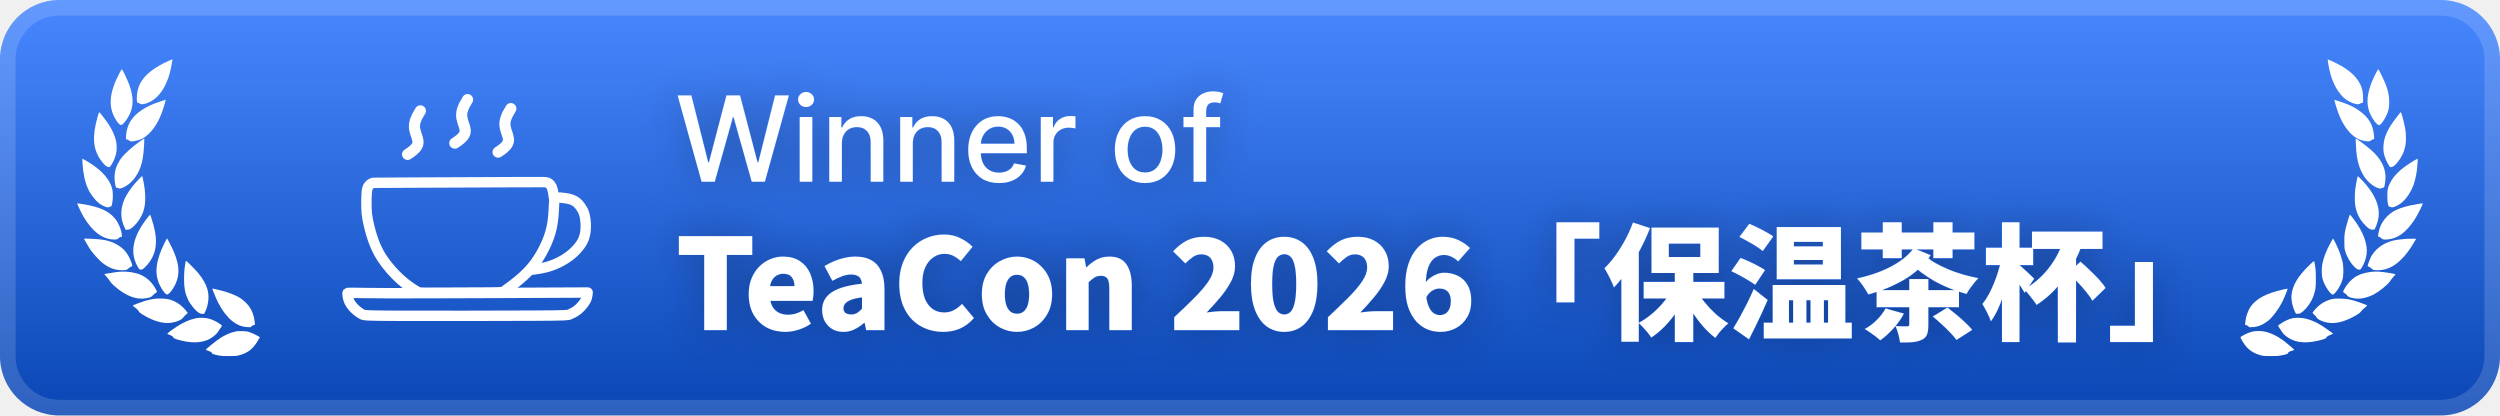
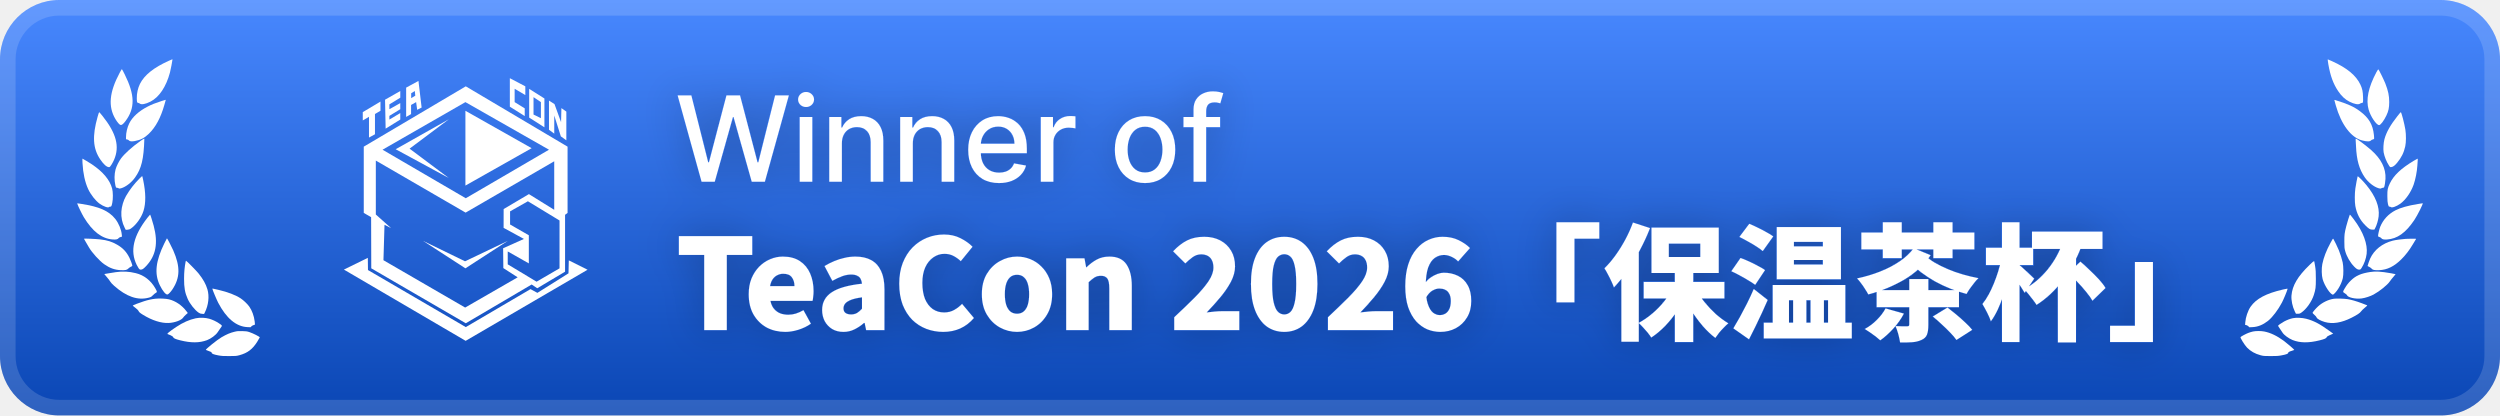
<svg xmlns="http://www.w3.org/2000/svg" width="337" height="56" viewBox="0 0 337 56" fill="none">
  <rect width="337" height="56" rx="8" fill="url(#paint0_linear_18_748)" />
  <rect x="1.05" y="1.05" width="334.9" height="53.9" rx="6.95" stroke="white" stroke-opacity="0.15" stroke-width="2.1" />
  <path d="M22.783 8.183C20.728 9.104 19.471 10.106 18.87 11.3C18.588 11.862 18.43 12.583 18.439 13.252C18.448 13.768 18.473 13.853 18.627 13.87C18.695 13.879 18.797 13.921 18.853 13.968C19.066 14.135 19.624 14.032 20.272 13.704C21.444 13.116 22.399 11.696 22.907 9.786C23.005 9.415 23.252 8.149 23.252 8.013C23.252 7.979 23.184 8.004 22.783 8.183Z" fill="white" />
  <path d="M16.137 9.799C14.73 12.438 14.551 14.348 15.561 16.053C15.809 16.471 16.099 16.812 16.244 16.846C16.401 16.888 16.619 16.722 16.913 16.326C18.226 14.578 18.196 12.805 16.802 10.008C16.614 9.629 16.444 9.317 16.427 9.317C16.41 9.317 16.278 9.535 16.137 9.799Z" fill="white" />
  <path d="M21.768 13.623C20.907 13.9 20.447 14.088 19.884 14.377C18.72 14.979 17.859 15.759 17.433 16.607C17.156 17.157 16.985 17.882 16.985 18.504V18.773L17.139 18.798C17.22 18.815 17.322 18.866 17.36 18.913C17.488 19.058 17.714 19.092 18.136 19.02C18.938 18.879 19.471 18.606 20.067 18.027C20.984 17.14 21.662 15.874 22.148 14.169C22.242 13.832 22.327 13.533 22.335 13.504C22.361 13.435 22.365 13.431 21.768 13.623Z" fill="white" />
  <path d="M13.157 15.742C12.415 18.355 12.522 20.034 13.52 21.497C13.976 22.17 14.389 22.532 14.696 22.532C14.794 22.532 14.845 22.481 15.012 22.221C15.123 22.055 15.289 21.744 15.378 21.535C16.15 19.749 15.681 17.971 13.831 15.648C13.596 15.354 13.387 15.115 13.37 15.115C13.349 15.115 13.251 15.396 13.157 15.742Z" fill="white" />
  <path d="M18.925 19.003C17.77 19.83 16.794 20.712 16.312 21.36C16.03 21.74 15.69 22.417 15.579 22.831C15.4 23.496 15.395 24.272 15.557 25.001C15.621 25.274 15.638 25.303 15.728 25.303C15.788 25.303 15.898 25.333 15.975 25.372C16.107 25.436 16.141 25.436 16.35 25.372C16.956 25.193 17.719 24.609 18.188 23.952C19.07 22.729 19.377 21.467 19.458 18.726C19.458 18.649 19.322 18.721 18.925 19.003Z" fill="white" />
  <path d="M11.12 21.966C11.192 23.351 11.452 24.558 11.887 25.495C12.232 26.237 12.884 27.068 13.426 27.456C13.954 27.836 14.607 28.062 14.705 27.904C14.717 27.878 14.786 27.861 14.854 27.861C15.007 27.861 15.037 27.81 15.135 27.35C15.25 26.817 15.238 25.87 15.114 25.41C14.803 24.255 13.895 23.168 12.399 22.157C12.079 21.944 11.149 21.382 11.115 21.382C11.102 21.382 11.102 21.646 11.12 21.966Z" fill="white" />
  <path d="M18.793 24.076C18.021 24.869 17.531 25.508 16.994 26.412C16.649 26.996 16.393 27.853 16.359 28.552C16.32 29.315 16.465 30.023 16.802 30.692L16.947 30.982L17.199 30.965C17.386 30.952 17.493 30.913 17.629 30.82C18.35 30.325 19.061 29.332 19.343 28.432C19.675 27.375 19.663 25.99 19.3 24.267C19.241 23.969 19.177 23.726 19.164 23.726C19.147 23.726 18.98 23.884 18.793 24.076Z" fill="white" />
  <path d="M10.433 27.495C10.476 27.682 11.06 28.889 11.294 29.272C12.475 31.216 13.737 32.184 15.22 32.282C15.66 32.312 15.886 32.256 15.988 32.103C16.022 32.047 16.133 31.983 16.248 31.954L16.444 31.898L16.414 31.613C16.354 30.943 15.992 30.082 15.536 29.507C14.671 28.424 13.375 27.853 10.941 27.482L10.412 27.405L10.433 27.495Z" fill="white" />
  <path d="M19.88 29.345C17.974 31.787 17.505 33.834 18.422 35.697C18.507 35.867 18.631 36.084 18.695 36.174C18.801 36.319 18.844 36.344 18.972 36.344C19.189 36.344 19.317 36.264 19.68 35.884C21.018 34.482 21.342 32.785 20.715 30.423C20.553 29.826 20.268 28.927 20.234 28.927C20.217 28.927 20.059 29.114 19.88 29.345Z" fill="white" />
  <path d="M22.169 32.772C20.976 35.198 20.788 36.899 21.547 38.455C21.922 39.23 22.361 39.755 22.583 39.695C22.715 39.661 22.996 39.371 23.226 39.034C24.288 37.449 24.322 35.961 23.35 33.744C23.141 33.267 22.544 32.124 22.506 32.124C22.497 32.124 22.348 32.418 22.169 32.772Z" fill="white" />
  <path d="M11.316 32.18C11.316 32.192 11.427 32.393 11.567 32.623C11.704 32.853 11.895 33.181 11.993 33.352C12.399 34.051 13.409 35.168 14.044 35.615C14.786 36.14 15.468 36.383 16.282 36.417C16.9 36.443 17.117 36.396 17.305 36.195C17.373 36.114 17.527 36.012 17.638 35.965C17.748 35.918 17.838 35.85 17.838 35.82C17.838 35.697 17.612 35.078 17.454 34.759C17.049 33.944 16.563 33.429 15.783 32.981C15.071 32.572 14.47 32.384 13.511 32.273C12.94 32.205 11.316 32.133 11.316 32.18Z" fill="white" />
  <path d="M25.025 35.266C24.885 35.965 24.816 36.69 24.812 37.559C24.808 38.783 24.931 39.469 25.302 40.296C25.601 40.965 26.266 41.801 26.769 42.142C26.939 42.261 27.033 42.291 27.246 42.304L27.511 42.321L27.613 42.117C28.103 41.145 28.239 39.942 27.962 39.009C27.749 38.288 27.387 37.64 26.76 36.856C26.483 36.507 25.145 35.151 25.081 35.151C25.064 35.151 25.038 35.202 25.025 35.266Z" fill="white" />
  <path d="M15.621 36.685C15.327 36.728 14.862 36.801 14.581 36.852C14.304 36.899 14.069 36.941 14.057 36.941C14.048 36.941 14.197 37.12 14.389 37.338C14.581 37.555 14.79 37.828 14.854 37.947C14.926 38.08 15.127 38.297 15.391 38.531C17.041 39.994 18.571 40.518 20.033 40.13C20.345 40.049 20.396 40.019 20.609 39.802C20.737 39.67 20.916 39.525 21.005 39.478C21.201 39.376 21.197 39.333 20.946 38.885C20.336 37.807 19.424 37.095 18.307 36.822C17.378 36.592 16.559 36.553 15.621 36.685Z" fill="white" />
  <path d="M28.623 38.919C28.623 39.022 29.203 40.407 29.412 40.808C30.503 42.905 31.842 44.022 33.338 44.094L33.769 44.112L33.901 43.984C33.978 43.911 34.105 43.839 34.186 43.822C34.267 43.809 34.348 43.779 34.357 43.758C34.37 43.741 34.357 43.545 34.331 43.327C34.242 42.581 33.969 41.844 33.594 41.315C33.359 40.983 32.818 40.467 32.46 40.232C31.765 39.772 30.712 39.367 29.433 39.069C28.709 38.902 28.623 38.885 28.623 38.919Z" fill="white" />
  <path d="M20.963 40.266C20.451 40.322 19.978 40.424 19.394 40.612C18.742 40.821 17.906 41.145 17.893 41.191C17.889 41.209 18.051 41.349 18.252 41.498C18.477 41.669 18.639 41.827 18.669 41.903C18.742 42.078 18.857 42.176 19.27 42.432C20.507 43.195 21.739 43.587 22.762 43.536C23.567 43.493 24.467 43.161 24.68 42.824C24.735 42.739 24.897 42.56 25.047 42.428L25.315 42.193L25.136 41.959C24.531 41.157 23.665 40.569 22.779 40.352C22.361 40.249 21.496 40.211 20.963 40.266Z" fill="white" />
  <path d="M26.385 42.905C25.524 43.089 24.659 43.472 23.75 44.078C22.77 44.734 22.408 45.041 22.617 45.041C22.642 45.041 22.8 45.105 22.975 45.186C23.201 45.288 23.303 45.365 23.341 45.45C23.422 45.616 23.614 45.702 24.296 45.876C25.754 46.243 26.884 46.234 27.903 45.855C28.431 45.655 29.079 45.177 29.331 44.798C29.42 44.666 29.595 44.414 29.719 44.235C29.987 43.864 30 43.907 29.497 43.57C29.096 43.302 28.678 43.11 28.218 42.969C27.698 42.816 26.948 42.79 26.385 42.905Z" fill="white" />
  <path d="M31.628 44.717C31.023 44.862 30.567 45.054 29.842 45.476C29.271 45.808 27.677 47.096 27.749 47.168C27.766 47.181 27.945 47.249 28.146 47.322C28.457 47.428 28.521 47.467 28.529 47.547C28.551 47.693 28.798 47.786 29.433 47.906C29.885 47.987 30.107 48.004 30.904 47.999C31.786 47.999 31.867 47.991 32.268 47.884C33.372 47.586 34.046 47.074 34.676 46.064C34.864 45.761 35.017 45.497 35.017 45.48C35.017 45.386 34.118 44.93 33.611 44.764C33.304 44.661 33.159 44.645 32.652 44.632C32.136 44.619 31.995 44.627 31.628 44.717Z" fill="white" />
-   <path d="M54.944 20.808C55.216 20.629 55.488 20.45 55.713 20.255C55.939 20.061 56.118 19.851 56.224 19.647C56.329 19.444 56.361 19.247 56.343 19.036C56.324 18.825 56.256 18.599 56.163 18.323C56.07 18.048 55.953 17.724 55.901 17.421C55.849 17.118 55.864 16.838 55.9 16.63C55.935 16.422 55.992 16.286 56.042 16.154C56.092 16.021 56.133 15.892 56.236 15.69C56.339 15.489 56.502 15.216 56.665 14.943" stroke="white" stroke-width="1.5" stroke-linecap="round" />
-   <path d="M67.14 20.506C67.412 20.327 67.684 20.148 67.909 19.953C68.135 19.759 68.314 19.548 68.419 19.345C68.525 19.142 68.557 18.945 68.538 18.734C68.52 18.523 68.451 18.297 68.359 18.021C68.266 17.746 68.148 17.421 68.097 17.119C68.045 16.816 68.06 16.535 68.095 16.328C68.131 16.119 68.188 15.984 68.238 15.852C68.287 15.719 68.329 15.59 68.432 15.388C68.534 15.187 68.698 14.914 68.861 14.64" stroke="white" stroke-width="1.5" stroke-linecap="round" />
-   <path d="M61.307 19.294C61.579 19.115 61.85 18.936 62.076 18.741C62.301 18.547 62.481 18.336 62.586 18.133C62.692 17.93 62.723 17.733 62.705 17.522C62.687 17.311 62.618 17.085 62.525 16.809C62.432 16.534 62.315 16.209 62.264 15.906C62.212 15.604 62.226 15.323 62.262 15.115C62.298 14.907 62.355 14.772 62.404 14.639C62.454 14.507 62.496 14.377 62.599 14.176C62.701 13.975 62.864 13.701 63.028 13.428" stroke="white" stroke-width="1.5" stroke-linecap="round" />
-   <path d="M78.891 39.432C78.565 39.434 57.682 39.544 52.279 39.523C46.877 39.502 46.839 39.402 46.839 39.554C46.839 39.706 46.877 40.11 47.026 40.497C47.175 40.884 47.435 41.255 47.77 41.585C48.104 41.915 48.498 42.195 48.791 42.356C49.084 42.517 49.268 42.555 53.849 42.57C58.431 42.584 67.409 42.574 71.941 42.55C76.474 42.527 76.561 42.489 76.815 42.375C77.07 42.261 77.493 42.071 77.894 41.743C78.295 41.416 78.675 40.95 78.886 40.594C79.098 40.238 79.128 40.063 79.163 39.836C79.198 39.609 79.206 39.535 79.217 39.431C79.217 39.431 79.217 39.431 78.891 39.432Z" stroke="white" stroke-width="1.4" stroke-linecap="round" stroke-linejoin="round" />
-   <path d="M74.69 26.733C74.603 26.12 74.516 25.507 74.338 25.14C74.16 24.774 73.891 24.656 73.71 24.596C73.528 24.537 73.434 24.536 69.588 24.553C65.742 24.569 58.145 24.603 54.317 24.62C50.489 24.637 50.43 24.639 50.359 24.645C50.288 24.652 50.205 24.663 50.088 24.725C49.971 24.786 49.821 24.897 49.697 25.063C49.574 25.229 49.48 25.443 49.432 25.978C49.384 26.513 49.382 27.365 49.398 27.987C49.413 28.609 49.447 29 49.575 29.651C49.702 30.302 49.924 31.211 50.228 32.121C50.533 33.031 50.921 33.941 51.575 34.914C52.23 35.888 53.152 36.926 54.012 37.696C54.873 38.466 55.672 38.968 56.087 39.219C56.502 39.47 56.534 39.47 58.402 39.464C60.27 39.458 63.974 39.447 65.841 39.435C67.709 39.423 67.741 39.411 68.142 39.125C68.543 38.84 69.314 38.281 70.044 37.665C70.774 37.049 71.462 36.377 72.091 35.53C72.72 34.684 73.29 33.663 73.702 32.706C74.115 31.749 74.366 30.87 74.504 29.89C74.642 28.909 74.666 27.817 74.702 27.251C74.738 26.685 74.785 26.637 75.042 26.627C75.3 26.616 75.766 26.643 76.229 26.715C76.692 26.788 77.151 26.907 77.499 27.116C77.847 27.326 78.085 27.627 78.282 27.909C78.48 28.191 78.638 28.454 78.753 28.843C78.868 29.233 78.941 29.747 78.957 30.259C78.974 30.771 78.935 31.28 78.823 31.733C78.711 32.186 78.527 32.583 78.239 32.994C77.95 33.406 77.559 33.831 77.123 34.208C76.686 34.586 76.205 34.916 75.637 35.221C75.07 35.526 74.415 35.806 73.713 35.996C73.011 36.186 72.261 36.287 71.511 36.387" stroke="white" stroke-width="1.4" stroke-linecap="round" />
+   <path d="M68.727 10.542V14.381L70.733 15.645V14.603L69.374 13.766V11.964L70.813 12.817V11.637L68.727 10.542Z" fill="white" />
+   <path d="M71.333 11.98V15.851L73.388 17.163V13.275L71.333 11.98ZM72.915 15.93L71.919 15.441V13.094L72.915 13.766V15.93Z" fill="white" />
+   <path d="M74.003 13.559V17.494L74.714 18.016V15.567L75.6 18.38L76.343 18.917V15.045L75.678 14.572L75.632 16.467L74.747 14.034L74.003 13.559Z" fill="white" />
+   <path d="M48.902 15.114L51.288 13.692V14.934L50.546 15.367V18.1L49.739 18.542V15.745L48.902 16.236V15.114Z" fill="white" />
+   <path d="M51.905 13.439L53.958 12.27V13.17L52.489 14.07V14.719L53.958 13.897V14.719L52.489 15.619V16.117L53.958 15.241V16.117L51.983 17.342L51.905 13.439Z" fill="white" />
+   <path d="M56.408 10.911L54.749 11.811V15.761L55.413 15.381V14.148L56.093 13.764L56.235 14.805L56.835 14.497L56.408 10.909V10.911ZM55.428 13.233V12.569L55.917 12.269L55.98 12.9L55.427 13.231L55.428 13.233Z" fill="white" />
+   <path d="M57.035 32.473L62.738 36.17L68.442 32.473L62.686 35.223L57.035 32.473Z" fill="white" />
+   <path d="M53.336 20.117L60.51 24.005L55.211 20.039L60.51 16.072L53.336 20.117Z" fill="white" />
+   <path d="M62.738 14.934V25.016L71.666 19.975L62.738 14.934Z" fill="white" />
+   <path d="M62.786 11.637L49.035 19.769V28.702L50.027 29.273L50.047 36.17L62.788 43.575L71.668 38.35L72.421 38.856L76.171 36.623V28.955L76.508 28.702V19.769L62.786 11.637ZM62.738 13.766L74.003 20.181L62.785 26.723L51.566 20.181L62.736 13.766H62.738ZM62.702 41.459L51.689 35.077L51.831 30.305L52.716 30.747L50.661 28.914V21.645L62.764 28.661L74.71 21.741V28.283L71.297 26.166L67.891 28.181L67.885 30.716L70.628 32.209L67.821 33.464L67.85 36.139L69.78 37.383L62.702 41.459ZM75.427 36.17L72.33 37.972L68.442 35.633V33.895L71.286 35.506V31.714L68.758 30.261V28.491L71.16 27.131L75.425 29.722V36.169L75.427 36.17Z" fill="white" />
+   <path d="M49.582 34.759L46.358 36.339L62.771 45.945L79.202 36.361L76.674 35.097L76.632 36.845L72.439 39.478L71.513 38.974L62.786 44.092L49.603 36.403L49.582 34.759Z" fill="white" />
  <g filter="url(#filter0_d_18_748)">
    <path d="M94.574 24.5L91.347 12.864H93.194L95.461 21.875H95.569L97.927 12.864H99.756L102.114 21.881H102.222L104.483 12.864H106.336L103.103 24.5H101.336L98.887 15.784H98.796L96.347 24.5H94.574ZM107.8 24.5V15.773H109.499V24.5H107.8ZM108.658 14.426C108.363 14.426 108.109 14.328 107.897 14.131C107.689 13.93 107.584 13.691 107.584 13.415C107.584 13.134 107.689 12.896 107.897 12.699C108.109 12.498 108.363 12.398 108.658 12.398C108.954 12.398 109.206 12.498 109.414 12.699C109.626 12.896 109.732 13.134 109.732 13.415C109.732 13.691 109.626 13.93 109.414 14.131C109.206 14.328 108.954 14.426 108.658 14.426ZM113.483 19.318V24.5H111.785V15.773H113.415V17.193H113.523C113.724 16.731 114.038 16.36 114.466 16.079C114.898 15.799 115.442 15.659 116.097 15.659C116.692 15.659 117.213 15.784 117.66 16.034C118.107 16.28 118.453 16.648 118.699 17.136C118.946 17.625 119.069 18.229 119.069 18.949V24.5H117.37V19.153C117.37 18.521 117.205 18.026 116.876 17.671C116.546 17.311 116.093 17.131 115.518 17.131C115.124 17.131 114.773 17.216 114.466 17.386C114.163 17.557 113.923 17.807 113.745 18.136C113.571 18.462 113.483 18.856 113.483 19.318ZM123.046 19.318V24.5H121.347V15.773H122.978V17.193H123.086C123.287 16.731 123.601 16.36 124.029 16.079C124.461 15.799 125.004 15.659 125.66 15.659C126.254 15.659 126.775 15.784 127.222 16.034C127.669 16.28 128.016 16.648 128.262 17.136C128.508 17.625 128.631 18.229 128.631 18.949V24.5H126.932V19.153C126.932 18.521 126.768 18.026 126.438 17.671C126.108 17.311 125.656 17.131 125.08 17.131C124.686 17.131 124.336 17.216 124.029 17.386C123.726 17.557 123.485 17.807 123.307 18.136C123.133 18.462 123.046 18.856 123.046 19.318ZM134.671 24.676C133.811 24.676 133.071 24.492 132.449 24.125C131.832 23.754 131.355 23.233 131.018 22.562C130.684 21.888 130.518 21.099 130.518 20.193C130.518 19.299 130.684 18.511 131.018 17.829C131.355 17.148 131.824 16.616 132.427 16.233C133.033 15.85 133.741 15.659 134.552 15.659C135.044 15.659 135.521 15.741 135.983 15.903C136.446 16.066 136.86 16.322 137.228 16.671C137.595 17.019 137.885 17.472 138.097 18.028C138.309 18.581 138.415 19.254 138.415 20.046V20.648H131.478V19.375H136.751C136.751 18.928 136.66 18.532 136.478 18.188C136.296 17.839 136.04 17.564 135.711 17.364C135.385 17.163 135.002 17.062 134.563 17.062C134.086 17.062 133.669 17.18 133.313 17.415C132.961 17.646 132.688 17.949 132.495 18.324C132.305 18.695 132.211 19.099 132.211 19.534V20.528C132.211 21.112 132.313 21.608 132.518 22.017C132.726 22.426 133.016 22.739 133.387 22.954C133.758 23.167 134.192 23.273 134.688 23.273C135.01 23.273 135.304 23.227 135.569 23.136C135.834 23.042 136.063 22.901 136.256 22.716C136.449 22.53 136.597 22.301 136.699 22.028L138.307 22.318C138.179 22.792 137.947 23.206 137.614 23.562C137.285 23.915 136.87 24.189 136.37 24.386C135.874 24.579 135.307 24.676 134.671 24.676ZM140.3 24.5V15.773H141.942V17.159H142.033C142.192 16.689 142.473 16.32 142.874 16.051C143.279 15.778 143.738 15.642 144.249 15.642C144.355 15.642 144.48 15.646 144.624 15.653C144.772 15.661 144.887 15.671 144.971 15.682V17.307C144.903 17.288 144.781 17.267 144.607 17.244C144.433 17.218 144.259 17.204 144.084 17.204C143.683 17.204 143.325 17.29 143.01 17.46C142.7 17.627 142.454 17.86 142.272 18.159C142.09 18.454 141.999 18.792 141.999 19.171V24.5H140.3ZM154.351 24.676C153.533 24.676 152.819 24.489 152.209 24.114C151.599 23.739 151.126 23.214 150.789 22.54C150.452 21.866 150.283 21.078 150.283 20.176C150.283 19.271 150.452 18.479 150.789 17.801C151.126 17.123 151.599 16.597 152.209 16.222C152.819 15.847 153.533 15.659 154.351 15.659C155.17 15.659 155.884 15.847 156.493 16.222C157.103 16.597 157.577 17.123 157.914 17.801C158.251 18.479 158.42 19.271 158.42 20.176C158.42 21.078 158.251 21.866 157.914 22.54C157.577 23.214 157.103 23.739 156.493 24.114C155.884 24.489 155.17 24.676 154.351 24.676ZM154.357 23.25C154.887 23.25 155.327 23.11 155.675 22.829C156.024 22.549 156.281 22.176 156.448 21.71C156.618 21.244 156.704 20.731 156.704 20.171C156.704 19.614 156.618 19.102 156.448 18.636C156.281 18.167 156.024 17.79 155.675 17.506C155.327 17.222 154.887 17.079 154.357 17.079C153.823 17.079 153.38 17.222 153.028 17.506C152.679 17.79 152.42 18.167 152.249 18.636C152.082 19.102 151.999 19.614 151.999 20.171C151.999 20.731 152.082 21.244 152.249 21.71C152.42 22.176 152.679 22.549 153.028 22.829C153.38 23.11 153.823 23.25 154.357 23.25ZM164.469 15.773V17.136H159.537V15.773H164.469ZM160.89 24.5V14.761C160.89 14.216 161.009 13.763 161.248 13.403C161.486 13.04 161.803 12.769 162.197 12.591C162.59 12.409 163.019 12.318 163.481 12.318C163.822 12.318 164.113 12.347 164.356 12.403C164.598 12.456 164.778 12.506 164.895 12.551L164.498 13.926C164.418 13.903 164.316 13.877 164.191 13.847C164.066 13.812 163.914 13.796 163.736 13.796C163.323 13.796 163.028 13.898 162.85 14.102C162.676 14.307 162.589 14.602 162.589 14.989V24.5H160.89Z" fill="white" />
    <path d="M94.928 44.5V34.368H91.511V31.835H101.405V34.368H97.971V44.5H94.928ZM105.858 44.738C104.929 44.738 104.09 44.54 103.342 44.143C102.605 43.735 102.016 43.151 101.574 42.392C101.143 41.633 100.928 40.72 100.928 39.655C100.928 38.873 101.053 38.17 101.302 37.547C101.563 36.924 101.908 36.391 102.339 35.949C102.781 35.507 103.274 35.173 103.818 34.946C104.373 34.708 104.94 34.589 105.518 34.589C106.447 34.589 107.218 34.793 107.83 35.201C108.442 35.609 108.901 36.164 109.207 36.867C109.513 37.57 109.666 38.363 109.666 39.247C109.666 39.519 109.649 39.774 109.615 40.012C109.592 40.25 109.564 40.431 109.53 40.556H103.852C103.943 40.998 104.101 41.355 104.328 41.627C104.555 41.899 104.832 42.103 105.161 42.239C105.49 42.364 105.858 42.426 106.266 42.426C106.617 42.426 106.957 42.375 107.286 42.273C107.615 42.171 107.955 42.018 108.306 41.814L109.309 43.633C108.81 43.984 108.249 44.256 107.626 44.449C107.014 44.642 106.425 44.738 105.858 44.738ZM103.801 38.567H107.099C107.099 38.091 106.98 37.694 106.742 37.377C106.515 37.06 106.124 36.901 105.569 36.901C105.297 36.901 105.036 36.963 104.787 37.088C104.549 37.201 104.339 37.383 104.158 37.632C103.988 37.87 103.869 38.182 103.801 38.567ZM113.698 44.738C113.109 44.738 112.599 44.608 112.168 44.347C111.738 44.075 111.403 43.718 111.165 43.276C110.939 42.823 110.825 42.33 110.825 41.797C110.825 40.777 111.25 39.984 112.1 39.417C112.95 38.839 114.316 38.448 116.197 38.244C116.175 37.983 116.112 37.762 116.01 37.581C115.908 37.388 115.75 37.247 115.534 37.156C115.33 37.054 115.064 37.003 114.735 37.003C114.35 37.003 113.953 37.077 113.545 37.224C113.137 37.371 112.69 37.581 112.202 37.853L111.148 35.864C111.579 35.603 112.015 35.382 112.457 35.201C112.911 35.008 113.375 34.861 113.851 34.759C114.327 34.646 114.815 34.589 115.313 34.589C116.152 34.589 116.86 34.748 117.438 35.065C118.016 35.382 118.458 35.87 118.764 36.527C119.07 37.173 119.223 38 119.223 39.009V44.5H116.758L116.554 43.531H116.469C116.073 43.882 115.642 44.171 115.177 44.398C114.724 44.625 114.231 44.738 113.698 44.738ZM114.735 42.392C115.041 42.392 115.308 42.324 115.534 42.188C115.761 42.052 115.982 41.865 116.197 41.627V40.08C115.574 40.159 115.075 40.273 114.701 40.42C114.339 40.567 114.078 40.737 113.919 40.93C113.772 41.123 113.698 41.332 113.698 41.559C113.698 41.842 113.789 42.052 113.97 42.188C114.163 42.324 114.418 42.392 114.735 42.392ZM127.153 44.738C126.348 44.738 125.589 44.602 124.875 44.33C124.161 44.058 123.526 43.65 122.971 43.106C122.427 42.551 121.996 41.871 121.679 41.066C121.373 40.25 121.22 39.309 121.22 38.244C121.22 37.19 121.379 36.255 121.696 35.439C122.025 34.612 122.467 33.915 123.022 33.348C123.589 32.781 124.235 32.351 124.96 32.056C125.685 31.761 126.45 31.614 127.255 31.614C128.082 31.614 128.819 31.778 129.465 32.107C130.122 32.436 130.666 32.821 131.097 33.263L129.516 35.201C129.199 34.906 128.864 34.668 128.513 34.487C128.162 34.306 127.759 34.215 127.306 34.215C126.762 34.215 126.263 34.374 125.81 34.691C125.357 34.997 124.994 35.445 124.722 36.034C124.461 36.612 124.331 37.315 124.331 38.142C124.331 38.981 124.45 39.7 124.688 40.301C124.937 40.89 125.283 41.344 125.725 41.661C126.167 41.967 126.683 42.12 127.272 42.12C127.782 42.12 128.235 42.007 128.632 41.78C129.04 41.553 129.391 41.281 129.686 40.964L131.284 42.868C130.751 43.491 130.134 43.962 129.431 44.279C128.74 44.585 127.98 44.738 127.153 44.738ZM137.098 44.738C136.282 44.738 135.511 44.54 134.786 44.143C134.06 43.735 133.471 43.151 133.018 42.392C132.576 41.633 132.355 40.72 132.355 39.655C132.355 38.59 132.576 37.683 133.018 36.935C133.471 36.176 134.06 35.598 134.786 35.201C135.511 34.793 136.282 34.589 137.098 34.589C137.71 34.589 138.299 34.702 138.866 34.929C139.432 35.156 139.937 35.49 140.379 35.932C140.821 36.363 141.172 36.89 141.433 37.513C141.693 38.136 141.824 38.85 141.824 39.655C141.824 40.72 141.597 41.633 141.144 42.392C140.702 43.151 140.118 43.735 139.393 44.143C138.679 44.54 137.914 44.738 137.098 44.738ZM137.098 42.29C137.472 42.29 137.778 42.182 138.016 41.967C138.265 41.752 138.446 41.446 138.56 41.049C138.673 40.652 138.73 40.188 138.73 39.655C138.73 39.122 138.673 38.663 138.56 38.278C138.446 37.881 138.265 37.575 138.016 37.36C137.778 37.145 137.472 37.037 137.098 37.037C136.724 37.037 136.412 37.145 136.163 37.36C135.925 37.575 135.743 37.881 135.619 38.278C135.505 38.663 135.449 39.122 135.449 39.655C135.449 40.188 135.505 40.652 135.619 41.049C135.743 41.446 135.925 41.752 136.163 41.967C136.412 42.182 136.724 42.29 137.098 42.29ZM143.723 44.5V34.827H146.188L146.409 36.034H146.46C146.857 35.637 147.304 35.297 147.803 35.014C148.313 34.731 148.897 34.589 149.554 34.589C150.608 34.589 151.373 34.94 151.849 35.643C152.325 36.346 152.563 37.303 152.563 38.516V44.5H149.537V38.89C149.537 38.221 149.446 37.768 149.265 37.53C149.084 37.292 148.8 37.173 148.415 37.173C148.075 37.173 147.786 37.247 147.548 37.394C147.31 37.541 147.044 37.757 146.749 38.04V44.5H143.723ZM158.287 44.5V42.766C159.307 41.814 160.214 40.941 161.007 40.148C161.812 39.343 162.441 38.607 162.894 37.938C163.348 37.269 163.574 36.646 163.574 36.068C163.574 35.671 163.506 35.343 163.37 35.082C163.246 34.821 163.059 34.623 162.809 34.487C162.56 34.351 162.265 34.283 161.925 34.283C161.495 34.283 161.104 34.413 160.752 34.674C160.412 34.923 160.089 35.201 159.783 35.507L158.134 33.875C158.758 33.218 159.387 32.73 160.021 32.413C160.667 32.084 161.438 31.92 162.333 31.92C163.149 31.92 163.869 32.084 164.492 32.413C165.116 32.742 165.603 33.206 165.954 33.807C166.306 34.396 166.481 35.093 166.481 35.898C166.481 36.578 166.294 37.275 165.92 37.989C165.546 38.692 165.065 39.394 164.475 40.097C163.897 40.788 163.291 41.463 162.656 42.12C162.974 42.075 163.325 42.035 163.71 42.001C164.107 41.967 164.447 41.95 164.73 41.95H167.059V44.5H158.287ZM173.118 44.738C172.222 44.738 171.435 44.494 170.755 44.007C170.086 43.508 169.565 42.783 169.191 41.831C168.817 40.868 168.63 39.683 168.63 38.278C168.63 36.873 168.817 35.7 169.191 34.759C169.565 33.818 170.086 33.11 170.755 32.634C171.435 32.158 172.222 31.92 173.118 31.92C174.013 31.92 174.795 32.158 175.464 32.634C176.132 33.11 176.654 33.818 177.028 34.759C177.402 35.7 177.589 36.873 177.589 38.278C177.589 39.683 177.402 40.868 177.028 41.831C176.654 42.783 176.132 43.508 175.464 44.007C174.795 44.494 174.013 44.738 173.118 44.738ZM173.118 42.392C173.424 42.392 173.696 42.284 173.934 42.069C174.183 41.842 174.376 41.434 174.512 40.845C174.659 40.244 174.733 39.389 174.733 38.278C174.733 37.167 174.659 36.323 174.512 35.745C174.376 35.167 174.183 34.776 173.934 34.572C173.696 34.368 173.424 34.266 173.118 34.266C172.823 34.266 172.551 34.368 172.302 34.572C172.052 34.776 171.854 35.167 171.707 35.745C171.559 36.323 171.486 37.167 171.486 38.278C171.486 39.389 171.559 40.244 171.707 40.845C171.854 41.434 172.052 41.842 172.302 42.069C172.551 42.284 172.823 42.392 173.118 42.392ZM179.006 44.5V42.766C180.026 41.814 180.933 40.941 181.726 40.148C182.531 39.343 183.16 38.607 183.613 37.938C184.066 37.269 184.293 36.646 184.293 36.068C184.293 35.671 184.225 35.343 184.089 35.082C183.964 34.821 183.777 34.623 183.528 34.487C183.279 34.351 182.984 34.283 182.644 34.283C182.213 34.283 181.822 34.413 181.471 34.674C181.131 34.923 180.808 35.201 180.502 35.507L178.853 33.875C179.476 33.218 180.105 32.73 180.74 32.413C181.386 32.084 182.157 31.92 183.052 31.92C183.868 31.92 184.588 32.084 185.211 32.413C185.834 32.742 186.322 33.206 186.673 33.807C187.024 34.396 187.2 35.093 187.2 35.898C187.2 36.578 187.013 37.275 186.639 37.989C186.265 38.692 185.783 39.394 185.194 40.097C184.616 40.788 184.01 41.463 183.375 42.12C183.692 42.075 184.044 42.035 184.429 42.001C184.826 41.967 185.166 41.95 185.449 41.95H187.778V44.5H179.006ZM194.159 44.738C193.559 44.738 192.975 44.625 192.408 44.398C191.853 44.16 191.349 43.797 190.895 43.31C190.453 42.811 190.096 42.177 189.824 41.406C189.564 40.624 189.433 39.683 189.433 38.584C189.433 37.439 189.569 36.453 189.841 35.626C190.113 34.787 190.487 34.096 190.963 33.552C191.439 32.997 191.978 32.589 192.578 32.328C193.179 32.056 193.802 31.92 194.448 31.92C195.287 31.92 196.012 32.073 196.624 32.379C197.248 32.685 197.758 33.036 198.154 33.433L196.556 35.235C196.352 35.008 196.075 34.81 195.723 34.64C195.372 34.459 195.015 34.368 194.652 34.368C194.199 34.368 193.785 34.498 193.411 34.759C193.037 35.02 192.737 35.456 192.51 36.068C192.295 36.68 192.187 37.519 192.187 38.584C192.187 39.604 192.278 40.397 192.459 40.964C192.652 41.531 192.89 41.927 193.173 42.154C193.468 42.369 193.768 42.477 194.074 42.477C194.346 42.477 194.596 42.415 194.822 42.29C195.049 42.154 195.23 41.95 195.366 41.678C195.502 41.395 195.57 41.026 195.57 40.573C195.57 40.142 195.497 39.808 195.349 39.57C195.213 39.321 195.026 39.145 194.788 39.043C194.562 38.941 194.307 38.89 194.023 38.89C193.717 38.89 193.4 38.986 193.071 39.179C192.754 39.36 192.465 39.689 192.204 40.165L192.068 38.21C192.284 37.904 192.539 37.643 192.833 37.428C193.139 37.213 193.451 37.048 193.768 36.935C194.086 36.822 194.369 36.765 194.618 36.765C195.321 36.765 195.95 36.901 196.505 37.173C197.072 37.445 197.514 37.864 197.831 38.431C198.16 38.986 198.324 39.7 198.324 40.573C198.324 41.434 198.132 42.177 197.746 42.8C197.372 43.423 196.868 43.905 196.233 44.245C195.61 44.574 194.919 44.738 194.159 44.738ZM209.806 29.965H215.586V32.175H212.237V40.76H209.806V29.965ZM225.769 36.085H228.251V46.115H225.769V36.085ZM221.57 38.006H232.45V40.233H221.57V38.006ZM228.659 39.026C228.953 39.604 229.327 40.176 229.781 40.743C230.245 41.31 230.75 41.842 231.294 42.341C231.849 42.828 232.41 43.242 232.977 43.582C232.795 43.729 232.591 43.922 232.365 44.16C232.138 44.387 231.923 44.625 231.719 44.874C231.526 45.123 231.362 45.35 231.226 45.554C230.648 45.112 230.087 44.579 229.543 43.956C228.999 43.321 228.494 42.641 228.03 41.916C227.565 41.179 227.163 40.431 226.823 39.672L228.659 39.026ZM225.497 38.822L227.435 39.485C227.072 40.29 226.641 41.072 226.143 41.831C225.644 42.579 225.094 43.27 224.494 43.905C223.893 44.528 223.258 45.061 222.59 45.503C222.465 45.299 222.301 45.072 222.097 44.823C221.904 44.585 221.7 44.353 221.485 44.126C221.269 43.888 221.071 43.69 220.89 43.531C221.524 43.191 222.136 42.772 222.726 42.273C223.315 41.774 223.848 41.23 224.324 40.641C224.8 40.04 225.191 39.434 225.497 38.822ZM224.953 32.838V34.64H229.203V32.838H224.953ZM222.624 30.679H231.685V36.799H222.624V30.679ZM220.125 29.999L222.42 30.747C222.046 31.71 221.598 32.685 221.077 33.671C220.567 34.646 220.011 35.569 219.411 36.442C218.81 37.315 218.192 38.08 217.558 38.737C217.49 38.533 217.382 38.272 217.235 37.955C217.087 37.626 216.923 37.298 216.742 36.969C216.572 36.64 216.419 36.374 216.283 36.17C216.793 35.671 217.286 35.093 217.762 34.436C218.238 33.779 218.68 33.07 219.088 32.311C219.496 31.552 219.841 30.781 220.125 29.999ZM218.561 34.878L220.907 32.532V32.549V46.064H218.561V34.878ZM241.817 35.048V35.66H245.727V35.048H241.817ZM241.817 32.6V33.212H245.727V32.6H241.817ZM239.505 30.611H248.158V37.649H239.505V30.611ZM238.961 38.414H248.753V44.585H246.424V40.471H245.863V44.585H244.061V40.471H243.5V44.585H241.715V40.471H241.154V44.585H238.961V38.414ZM237.754 43.497H249.62V45.622H237.754V43.497ZM234.473 31.937L235.799 30.169C236.139 30.305 236.513 30.475 236.921 30.679C237.329 30.872 237.72 31.076 238.094 31.291C238.479 31.495 238.791 31.688 239.029 31.869L237.618 33.841C237.402 33.648 237.113 33.439 236.751 33.212C236.388 32.974 236.003 32.747 235.595 32.532C235.198 32.305 234.824 32.107 234.473 31.937ZM233.385 36.561L234.626 34.776C234.977 34.901 235.362 35.059 235.782 35.252C236.201 35.445 236.598 35.643 236.972 35.847C237.357 36.04 237.674 36.227 237.924 36.408L236.598 38.397C236.371 38.216 236.071 38.017 235.697 37.802C235.334 37.575 234.949 37.354 234.541 37.139C234.133 36.912 233.747 36.72 233.385 36.561ZM233.657 44.262C233.917 43.831 234.206 43.333 234.524 42.766C234.841 42.188 235.164 41.576 235.493 40.93C235.821 40.273 236.127 39.615 236.411 38.958L238.281 40.437C238.031 41.026 237.765 41.621 237.482 42.222C237.21 42.823 236.926 43.418 236.632 44.007C236.348 44.596 236.059 45.174 235.765 45.741L233.657 44.262ZM252.969 39.111H264.07V41.406H252.969V39.111ZM254.176 41.576L256.641 42.273C256.278 42.976 255.802 43.65 255.213 44.296C254.635 44.931 254.051 45.458 253.462 45.877C253.303 45.73 253.093 45.554 252.833 45.35C252.583 45.157 252.323 44.97 252.051 44.789C251.79 44.608 251.563 44.46 251.371 44.347C251.96 44.03 252.504 43.622 253.003 43.123C253.501 42.624 253.892 42.109 254.176 41.576ZM260.551 42.664L262.523 41.457C262.897 41.74 263.293 42.058 263.713 42.409C264.132 42.76 264.534 43.117 264.92 43.48C265.305 43.831 265.617 44.16 265.855 44.466L263.73 45.826C263.526 45.531 263.242 45.197 262.88 44.823C262.528 44.449 262.143 44.075 261.724 43.701C261.316 43.316 260.925 42.97 260.551 42.664ZM250.912 31.342H266.144V33.62H250.912V31.342ZM253.802 29.965H256.352V34.793H253.802V29.965ZM260.619 29.965H263.203V34.793H260.619V29.965ZM257.372 37.615H259.939V43.803C259.939 44.358 259.876 44.795 259.752 45.112C259.627 45.429 259.378 45.667 259.004 45.826C258.641 45.996 258.222 46.098 257.746 46.132C257.27 46.166 256.731 46.177 256.131 46.166C256.085 45.837 256.006 45.463 255.893 45.044C255.779 44.636 255.655 44.273 255.519 43.956C255.791 43.967 256.091 43.979 256.42 43.99C256.748 43.99 256.964 43.99 257.066 43.99C257.19 43.99 257.27 43.973 257.304 43.939C257.349 43.894 257.372 43.826 257.372 43.735V37.615ZM259.463 34.402C259.825 34.753 260.267 35.088 260.789 35.405C261.321 35.711 261.905 36 262.54 36.272C263.174 36.544 263.843 36.782 264.546 36.986C265.248 37.19 265.962 37.36 266.688 37.496C266.506 37.666 266.314 37.881 266.11 38.142C265.906 38.391 265.713 38.646 265.532 38.907C265.35 39.168 265.203 39.406 265.09 39.621C264.353 39.428 263.628 39.19 262.914 38.907C262.2 38.624 261.514 38.301 260.857 37.938C260.199 37.564 259.582 37.162 259.004 36.731C258.437 36.289 257.921 35.819 257.457 35.32L259.463 34.402ZM257.967 33.467L260.245 34.402C259.327 35.739 258.137 36.839 256.675 37.7C255.224 38.55 253.615 39.213 251.847 39.689C251.745 39.485 251.603 39.247 251.422 38.975C251.252 38.692 251.065 38.42 250.861 38.159C250.668 37.898 250.492 37.689 250.334 37.53C251.422 37.303 252.453 36.997 253.428 36.612C254.414 36.227 255.298 35.768 256.08 35.235C256.862 34.702 257.491 34.113 257.967 33.467ZM273.913 31.223H283.416V33.552H273.913V31.223ZM278.078 32.634L280.543 33.28C279.919 34.935 279.086 36.442 278.044 37.802C277.012 39.162 275.839 40.261 274.525 41.1C274.423 40.919 274.27 40.698 274.066 40.437C273.862 40.165 273.652 39.899 273.437 39.638C273.221 39.366 273.029 39.151 272.859 38.992C274.06 38.335 275.108 37.456 276.004 36.357C276.91 35.246 277.602 34.005 278.078 32.634ZM278.826 36.782L280.441 35.269C280.837 35.609 281.251 35.989 281.682 36.408C282.124 36.816 282.537 37.23 282.923 37.649C283.308 38.068 283.608 38.459 283.824 38.822L282.056 40.539C281.863 40.176 281.585 39.78 281.223 39.349C280.871 38.907 280.48 38.465 280.05 38.023C279.63 37.57 279.222 37.156 278.826 36.782ZM267.708 33.399H274.066V35.728H267.708V33.399ZM269.867 29.965H272.23V46.115H269.867V29.965ZM269.765 35.014L271.176 35.507C271.051 36.198 270.892 36.907 270.7 37.632C270.518 38.357 270.309 39.071 270.071 39.774C269.833 40.477 269.572 41.134 269.289 41.746C269.005 42.347 268.699 42.868 268.371 43.31C268.257 42.959 268.087 42.562 267.861 42.12C267.634 41.678 267.424 41.298 267.232 40.981C267.526 40.618 267.804 40.199 268.065 39.723C268.325 39.247 268.563 38.743 268.779 38.21C268.994 37.677 269.187 37.139 269.357 36.595C269.527 36.051 269.663 35.524 269.765 35.014ZM272.06 35.592C272.162 35.671 272.315 35.802 272.519 35.983C272.723 36.164 272.938 36.363 273.165 36.578C273.391 36.793 273.601 36.992 273.794 37.173C273.986 37.354 274.122 37.485 274.202 37.564L272.927 39.468C272.813 39.264 272.672 39.037 272.502 38.788C272.343 38.527 272.173 38.267 271.992 38.006C271.81 37.734 271.629 37.479 271.448 37.241C271.278 36.992 271.125 36.782 270.989 36.612L272.06 35.592ZM277.398 35.66L279.353 33.705L279.846 33.875V46.166H277.398V35.66ZM290.216 46.115H284.436V43.905H287.785V35.32H290.216V46.115Z" fill="white" />
  </g>
  <path d="M313.861 8.669C314.134 10.229 314.522 11.299 315.187 12.288C315.634 12.957 316.129 13.418 316.713 13.708C317.369 14.04 317.919 14.138 318.137 13.968C318.196 13.921 318.29 13.882 318.35 13.882C318.546 13.882 318.563 13.81 318.537 13.085C318.516 12.326 318.439 11.969 318.192 11.427C317.608 10.174 316.393 9.164 314.339 8.239C314.049 8.107 313.797 8 313.78 8C313.763 8 313.797 8.303 313.861 8.669Z" fill="white" />
  <path d="M320.327 9.756C319.249 11.785 318.904 13.456 319.296 14.794C319.564 15.724 320.344 16.866 320.703 16.866C320.903 16.866 321.355 16.269 321.687 15.566C321.977 14.957 322.062 14.543 322.067 13.755C322.067 12.902 321.93 12.25 321.551 11.274C321.376 10.818 320.694 9.428 320.617 9.364C320.575 9.33 320.506 9.424 320.327 9.756Z" fill="white" />
  <path d="M314.671 13.486C314.671 13.503 314.756 13.827 314.863 14.202C315.596 16.781 316.922 18.546 318.405 18.929C319.091 19.104 319.467 19.1 319.624 18.916C319.663 18.87 319.765 18.818 319.85 18.801C319.935 18.789 320.016 18.746 320.029 18.712C320.042 18.682 320.029 18.448 320.004 18.192C319.859 16.789 319.322 15.882 318.115 14.986C317.297 14.377 316.466 14.006 314.769 13.482C314.714 13.465 314.671 13.465 314.671 13.486Z" fill="white" />
  <path d="M323.175 15.651C322.216 16.87 321.683 17.812 321.423 18.763C321.291 19.236 321.24 20.127 321.316 20.541C321.427 21.133 321.704 21.815 322.037 22.318C322.182 22.54 322.19 22.544 322.352 22.523C322.591 22.488 322.813 22.326 323.119 21.96C323.708 21.252 324.044 20.575 324.228 19.722C324.347 19.185 324.351 18.153 324.245 17.484C324.108 16.64 323.712 15.118 323.627 15.118C323.605 15.118 323.405 15.357 323.175 15.651Z" fill="white" />
  <path d="M317.544 18.899C317.557 19.015 317.578 19.381 317.591 19.722C317.668 21.564 318.017 22.804 318.767 23.904C319.232 24.581 320.004 25.191 320.634 25.374C320.843 25.438 320.877 25.438 321.01 25.374C321.086 25.336 321.197 25.306 321.253 25.306C321.312 25.306 321.368 25.272 321.385 25.229C321.457 25.038 321.542 24.517 321.564 24.113C321.636 22.71 320.993 21.419 319.624 20.221C318.878 19.569 317.706 18.699 317.578 18.699C317.54 18.699 317.531 18.754 317.544 18.899Z" fill="white" />
  <path d="M325.404 21.657C323.665 22.697 322.676 23.631 322.148 24.731C321.849 25.361 321.811 25.553 321.815 26.436C321.82 27.045 321.837 27.267 321.9 27.523C321.977 27.825 321.99 27.842 322.109 27.855C322.182 27.864 322.254 27.889 322.28 27.91C322.425 28.051 323.03 27.838 323.559 27.463C324.279 26.947 324.995 25.924 325.362 24.88C325.609 24.164 325.809 23.145 325.86 22.322C325.873 22.101 325.895 21.798 325.907 21.649C325.916 21.504 325.912 21.384 325.895 21.384C325.877 21.384 325.656 21.508 325.404 21.657Z" fill="white" />
  <path d="M317.808 23.776C317.761 23.916 317.57 24.939 317.501 25.413C317.403 26.095 317.403 27.237 317.497 27.761C317.685 28.801 318.115 29.645 318.827 30.357C319.321 30.856 319.483 30.954 319.803 30.954H320.063L320.178 30.741C320.379 30.378 320.587 29.667 320.643 29.159C320.783 27.864 320.229 26.453 318.976 24.931C318.486 24.338 317.838 23.691 317.808 23.776Z" fill="white" />
  <path d="M325.933 27.501C324.603 27.714 323.58 28.004 322.911 28.349C321.956 28.844 321.257 29.599 320.86 30.553C320.72 30.89 320.528 31.742 320.566 31.849C320.579 31.879 320.669 31.93 320.758 31.956C320.856 31.981 320.958 32.045 320.997 32.101C321.099 32.258 321.321 32.314 321.764 32.284C323.158 32.19 324.275 31.397 325.443 29.671C325.877 29.023 326.696 27.386 326.576 27.399C326.559 27.403 326.27 27.446 325.933 27.501Z" fill="white" />
  <path d="M316.747 28.955C316.7 29.04 316.376 30.089 316.278 30.485C316.039 31.427 316.014 31.632 316.018 32.552C316.018 33.362 316.027 33.456 316.133 33.844C316.329 34.569 316.794 35.379 317.348 35.945C317.646 36.252 317.804 36.346 318.017 36.346C318.175 36.346 318.2 36.329 318.333 36.129C318.686 35.587 318.938 34.888 319.023 34.219C319.181 32.923 318.571 31.265 317.31 29.59C316.883 29.019 316.781 28.904 316.747 28.955Z" fill="white" />
  <path d="M314.155 32.731C313.571 33.814 313.235 34.692 313.051 35.583C312.928 36.167 312.949 37.126 313.09 37.625C313.341 38.511 314.143 39.714 314.475 39.714C314.59 39.714 314.965 39.3 315.221 38.882C315.49 38.456 315.711 37.932 315.814 37.489C315.92 37.02 315.907 35.903 315.792 35.366C315.681 34.876 315.481 34.236 315.281 33.746C315.114 33.337 314.62 32.314 314.535 32.199C314.484 32.135 314.441 32.194 314.155 32.731Z" fill="white" />
  <path d="M324.304 32.199C323.746 32.233 322.932 32.344 322.544 32.442C321.129 32.804 320.025 33.682 319.488 34.876C319.385 35.106 319.147 35.792 319.147 35.86C319.147 35.869 319.249 35.924 319.373 35.98C319.492 36.035 319.637 36.137 319.688 36.206C319.82 36.393 320.097 36.448 320.72 36.419C321.815 36.367 322.732 35.916 323.712 34.944C324.283 34.373 324.773 33.737 325.242 32.949C325.464 32.582 325.664 32.254 325.681 32.224C325.707 32.182 325.596 32.169 325.127 32.177C324.803 32.182 324.432 32.19 324.304 32.199Z" fill="white" />
  <path d="M311.325 35.715C309.731 37.258 309.002 38.495 308.891 39.833C308.84 40.451 309.023 41.342 309.334 41.973L309.492 42.292H309.748C309.97 42.292 310.033 42.271 310.217 42.143C310.912 41.666 311.623 40.651 311.913 39.735C312.148 38.98 312.178 38.75 312.178 37.582C312.178 36.653 312.16 36.401 312.075 35.856C312.02 35.502 311.96 35.2 311.943 35.182C311.926 35.161 311.645 35.4 311.325 35.715Z" fill="white" />
  <path d="M319.479 36.67C318.264 36.858 317.582 37.156 316.917 37.791C316.568 38.124 316.325 38.435 316.061 38.887C315.788 39.36 315.788 39.351 316.078 39.535C316.218 39.62 316.346 39.726 316.359 39.765C316.466 40.101 317.506 40.34 318.358 40.229C318.831 40.165 319.535 39.935 319.957 39.705C320.788 39.253 321.824 38.413 322.143 37.94C322.25 37.778 322.476 37.497 322.642 37.309C322.808 37.126 322.936 36.968 322.928 36.96C322.919 36.951 322.642 36.896 322.318 36.836C320.933 36.593 320.221 36.551 319.479 36.67Z" fill="white" />
  <path d="M307.745 39.027C305.468 39.552 304.126 40.264 303.375 41.355C303.013 41.883 302.715 42.761 302.664 43.448L302.638 43.793L302.787 43.823C302.872 43.836 303 43.908 303.077 43.98L303.213 44.117L303.648 44.096C304.369 44.061 305.059 43.78 305.728 43.252C306.312 42.791 307.097 41.76 307.608 40.779C307.825 40.37 308.277 39.279 308.346 39.014C308.38 38.878 308.397 38.878 307.745 39.027Z" fill="white" />
  <path d="M314.607 40.272C313.878 40.374 313.051 40.771 312.476 41.303C312.156 41.593 311.73 42.096 311.73 42.177C311.73 42.203 311.845 42.322 311.986 42.446C312.126 42.569 312.254 42.714 312.267 42.77C312.318 42.966 312.774 43.226 313.38 43.405C314.42 43.708 315.634 43.516 316.981 42.834C317.757 42.442 318.128 42.194 318.277 41.968C318.345 41.866 318.571 41.649 318.776 41.483C319.028 41.282 319.13 41.176 319.091 41.154C319.062 41.137 318.729 41.009 318.354 40.869C317.578 40.583 316.994 40.413 316.466 40.327C315.984 40.251 314.982 40.221 314.607 40.272Z" fill="white" />
  <path d="M309.07 42.893C308.682 42.979 308.286 43.132 307.894 43.341C307.514 43.546 307.088 43.852 307.084 43.916C307.084 43.942 307.195 44.117 307.331 44.309C307.463 44.5 307.621 44.735 307.681 44.833C307.872 45.148 308.512 45.621 309.036 45.835C310.029 46.235 311.21 46.248 312.689 45.877C313.371 45.703 313.563 45.617 313.644 45.451C313.682 45.366 313.78 45.297 313.985 45.208C314.138 45.14 314.322 45.059 314.39 45.029L314.513 44.974L314.062 44.645C312.727 43.673 311.909 43.239 310.877 42.97C310.349 42.83 309.505 42.795 309.07 42.893Z" fill="white" />
  <path d="M303.695 44.688C303.533 44.722 303.252 44.807 303.077 44.876C302.761 44.995 302.122 45.336 302.024 45.438C301.947 45.515 302.574 46.521 302.906 46.862C303.38 47.348 303.972 47.685 304.718 47.885C305.119 47.992 305.2 48 306.082 48C306.875 48 307.101 47.987 307.553 47.902C308.171 47.791 308.448 47.685 308.448 47.565C308.448 47.471 308.593 47.391 308.981 47.275C309.121 47.233 309.249 47.186 309.27 47.173C309.305 47.143 308.422 46.372 307.902 45.98C306.964 45.281 306.061 44.846 305.208 44.684C304.773 44.599 304.091 44.603 303.695 44.688Z" fill="white" />
  <defs>
    <filter id="filter0_d_18_748" x="85.418" y="3.9" width="214.2" height="48.2" filterUnits="userSpaceOnUse" color-interpolation-filters="sRGB">
      <feFlood flood-opacity="0" result="BackgroundImageFix" />
      <feColorMatrix in="SourceAlpha" type="matrix" values="0 0 0 0 0 0 0 0 0 0 0 0 0 0 0 0 0 0 127 0" result="hardAlpha" />
      <feOffset />
      <feGaussianBlur stdDeviation="2.8" />
      <feComposite in2="hardAlpha" operator="out" />
      <feColorMatrix type="matrix" values="0 0 0 0 0 0 0 0 0 0 0 0 0 0 0 0 0 0 0.25 0" />
      <feBlend mode="normal" in2="BackgroundImageFix" result="effect1_dropShadow_18_748" />
      <feBlend mode="normal" in="SourceGraphic" in2="effect1_dropShadow_18_748" result="shape" />
    </filter>
    <linearGradient id="paint0_linear_18_748" x1="168.5" y1="0" x2="168.5" y2="56" gradientUnits="userSpaceOnUse">
      <stop stop-color="#4888FF" />
      <stop offset="1" stop-color="#0A46B4" />
    </linearGradient>
  </defs>
</svg>
